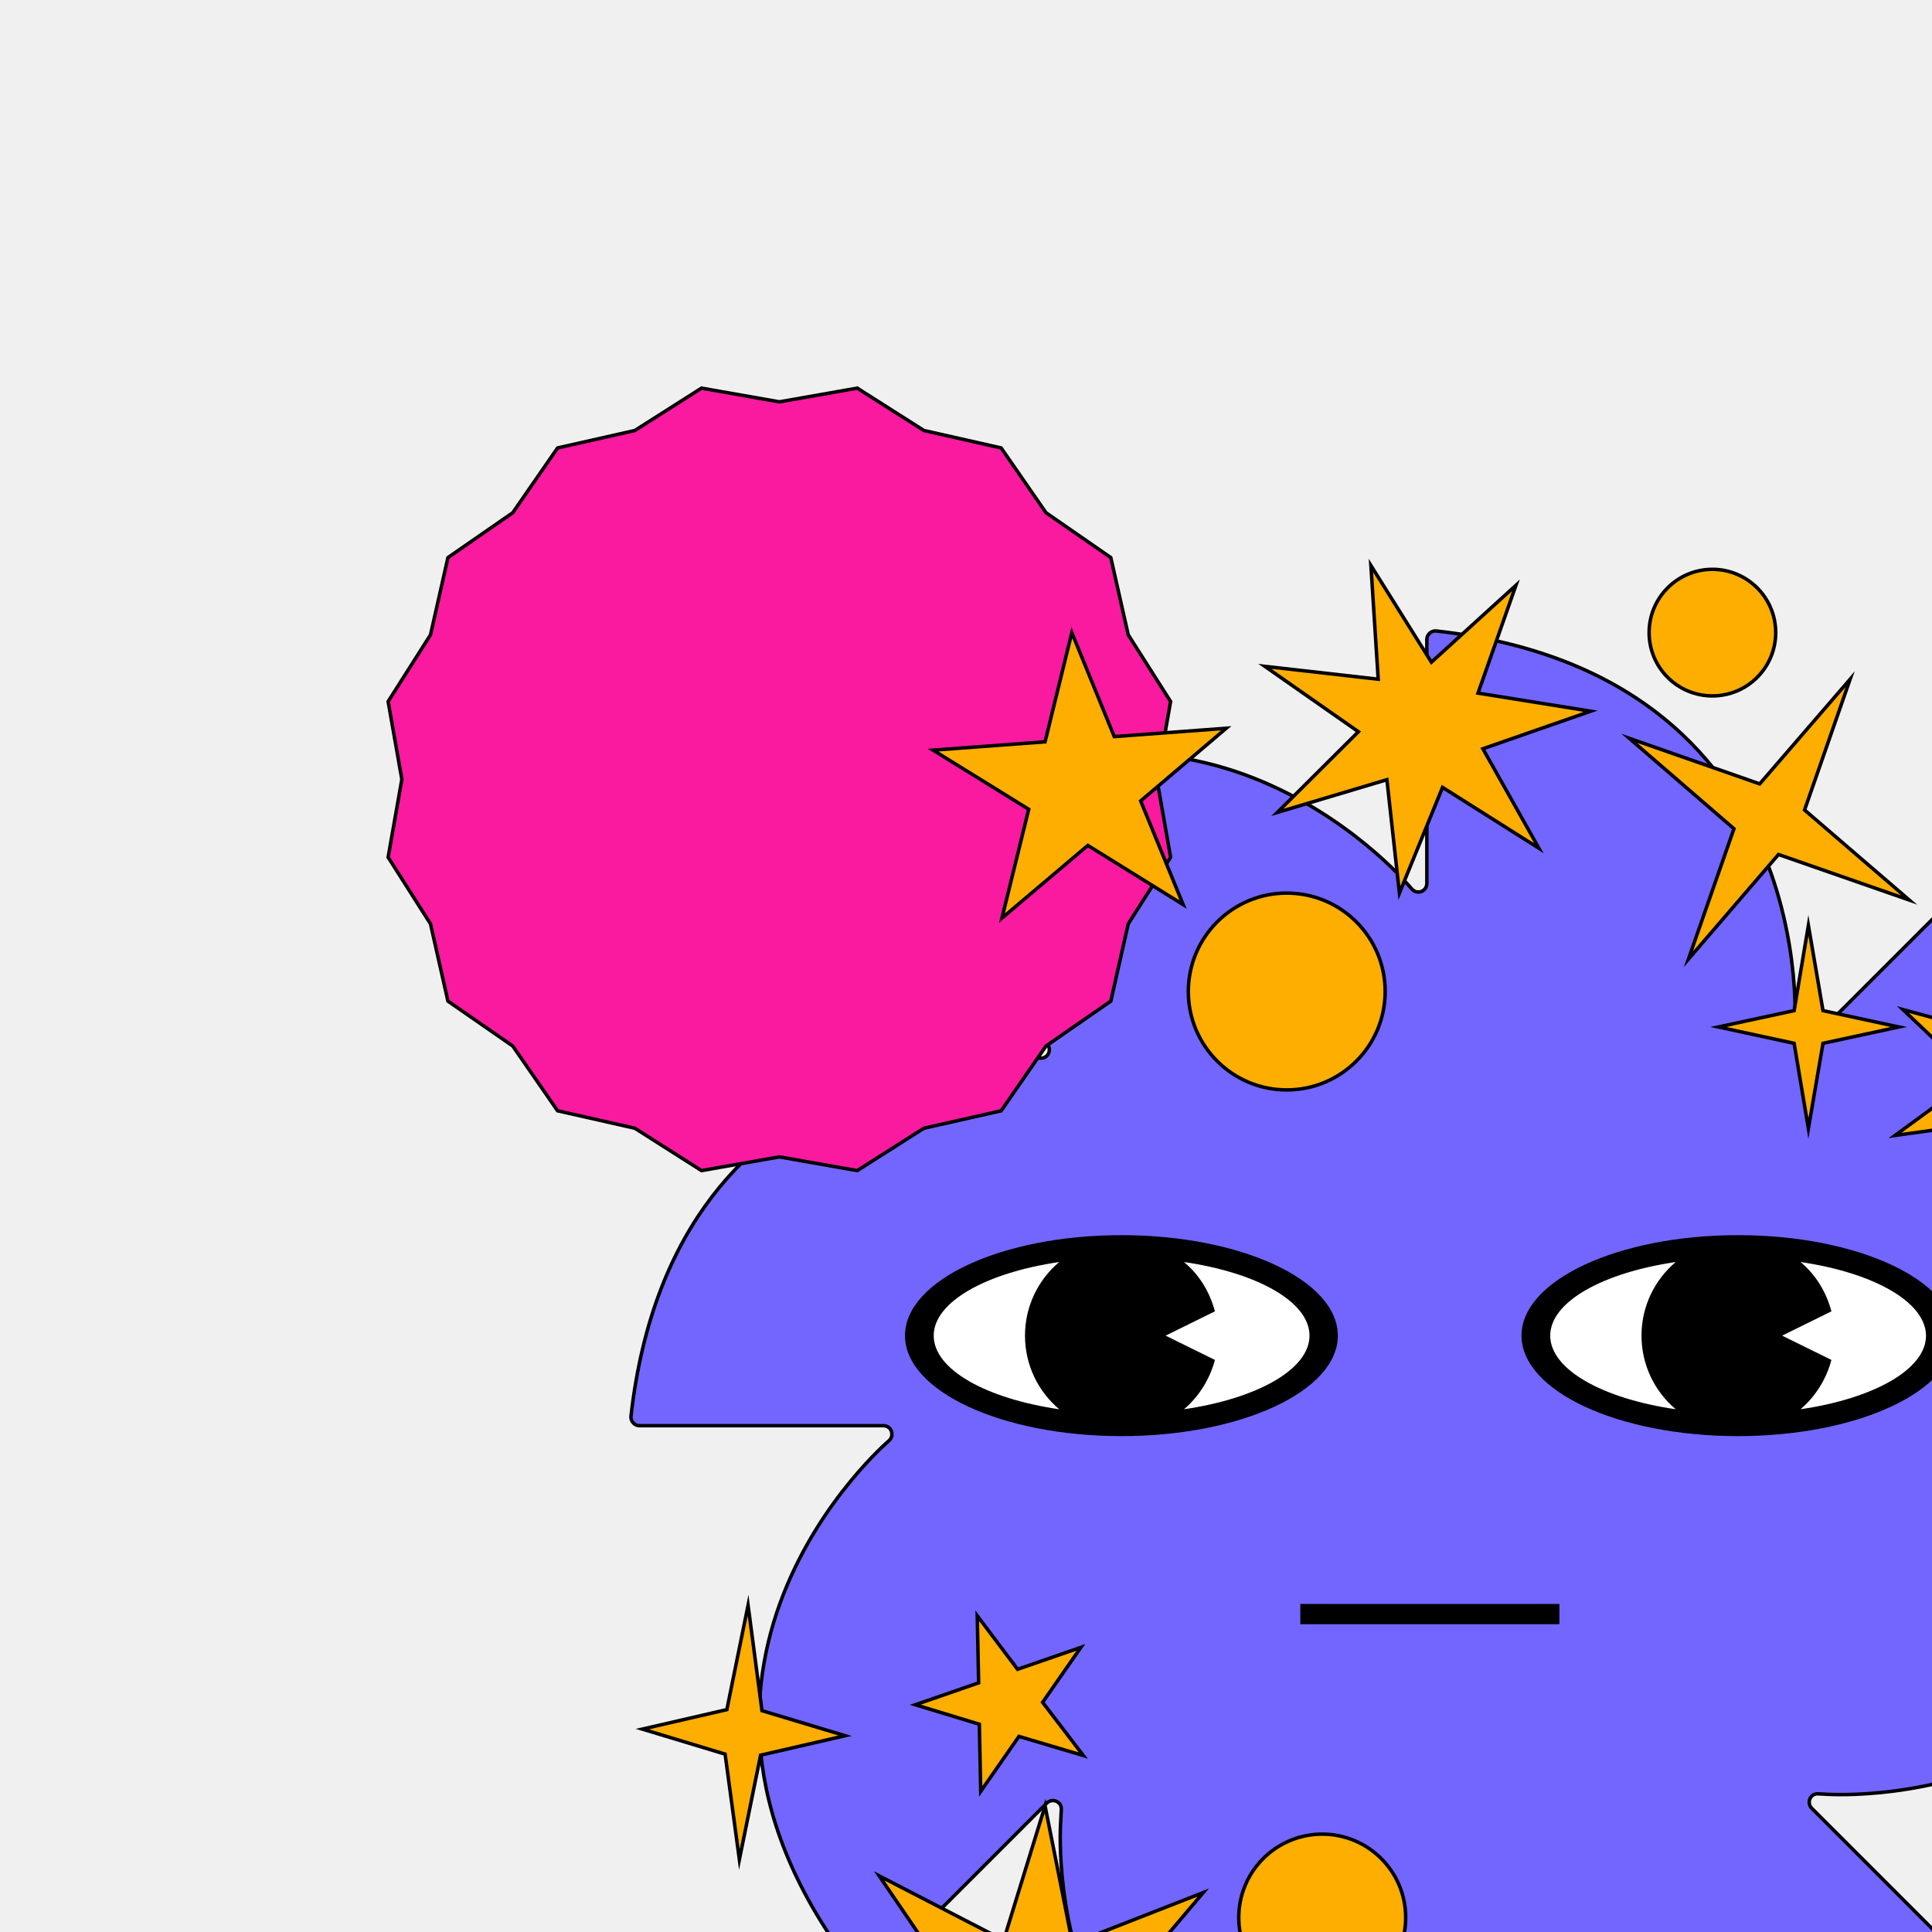
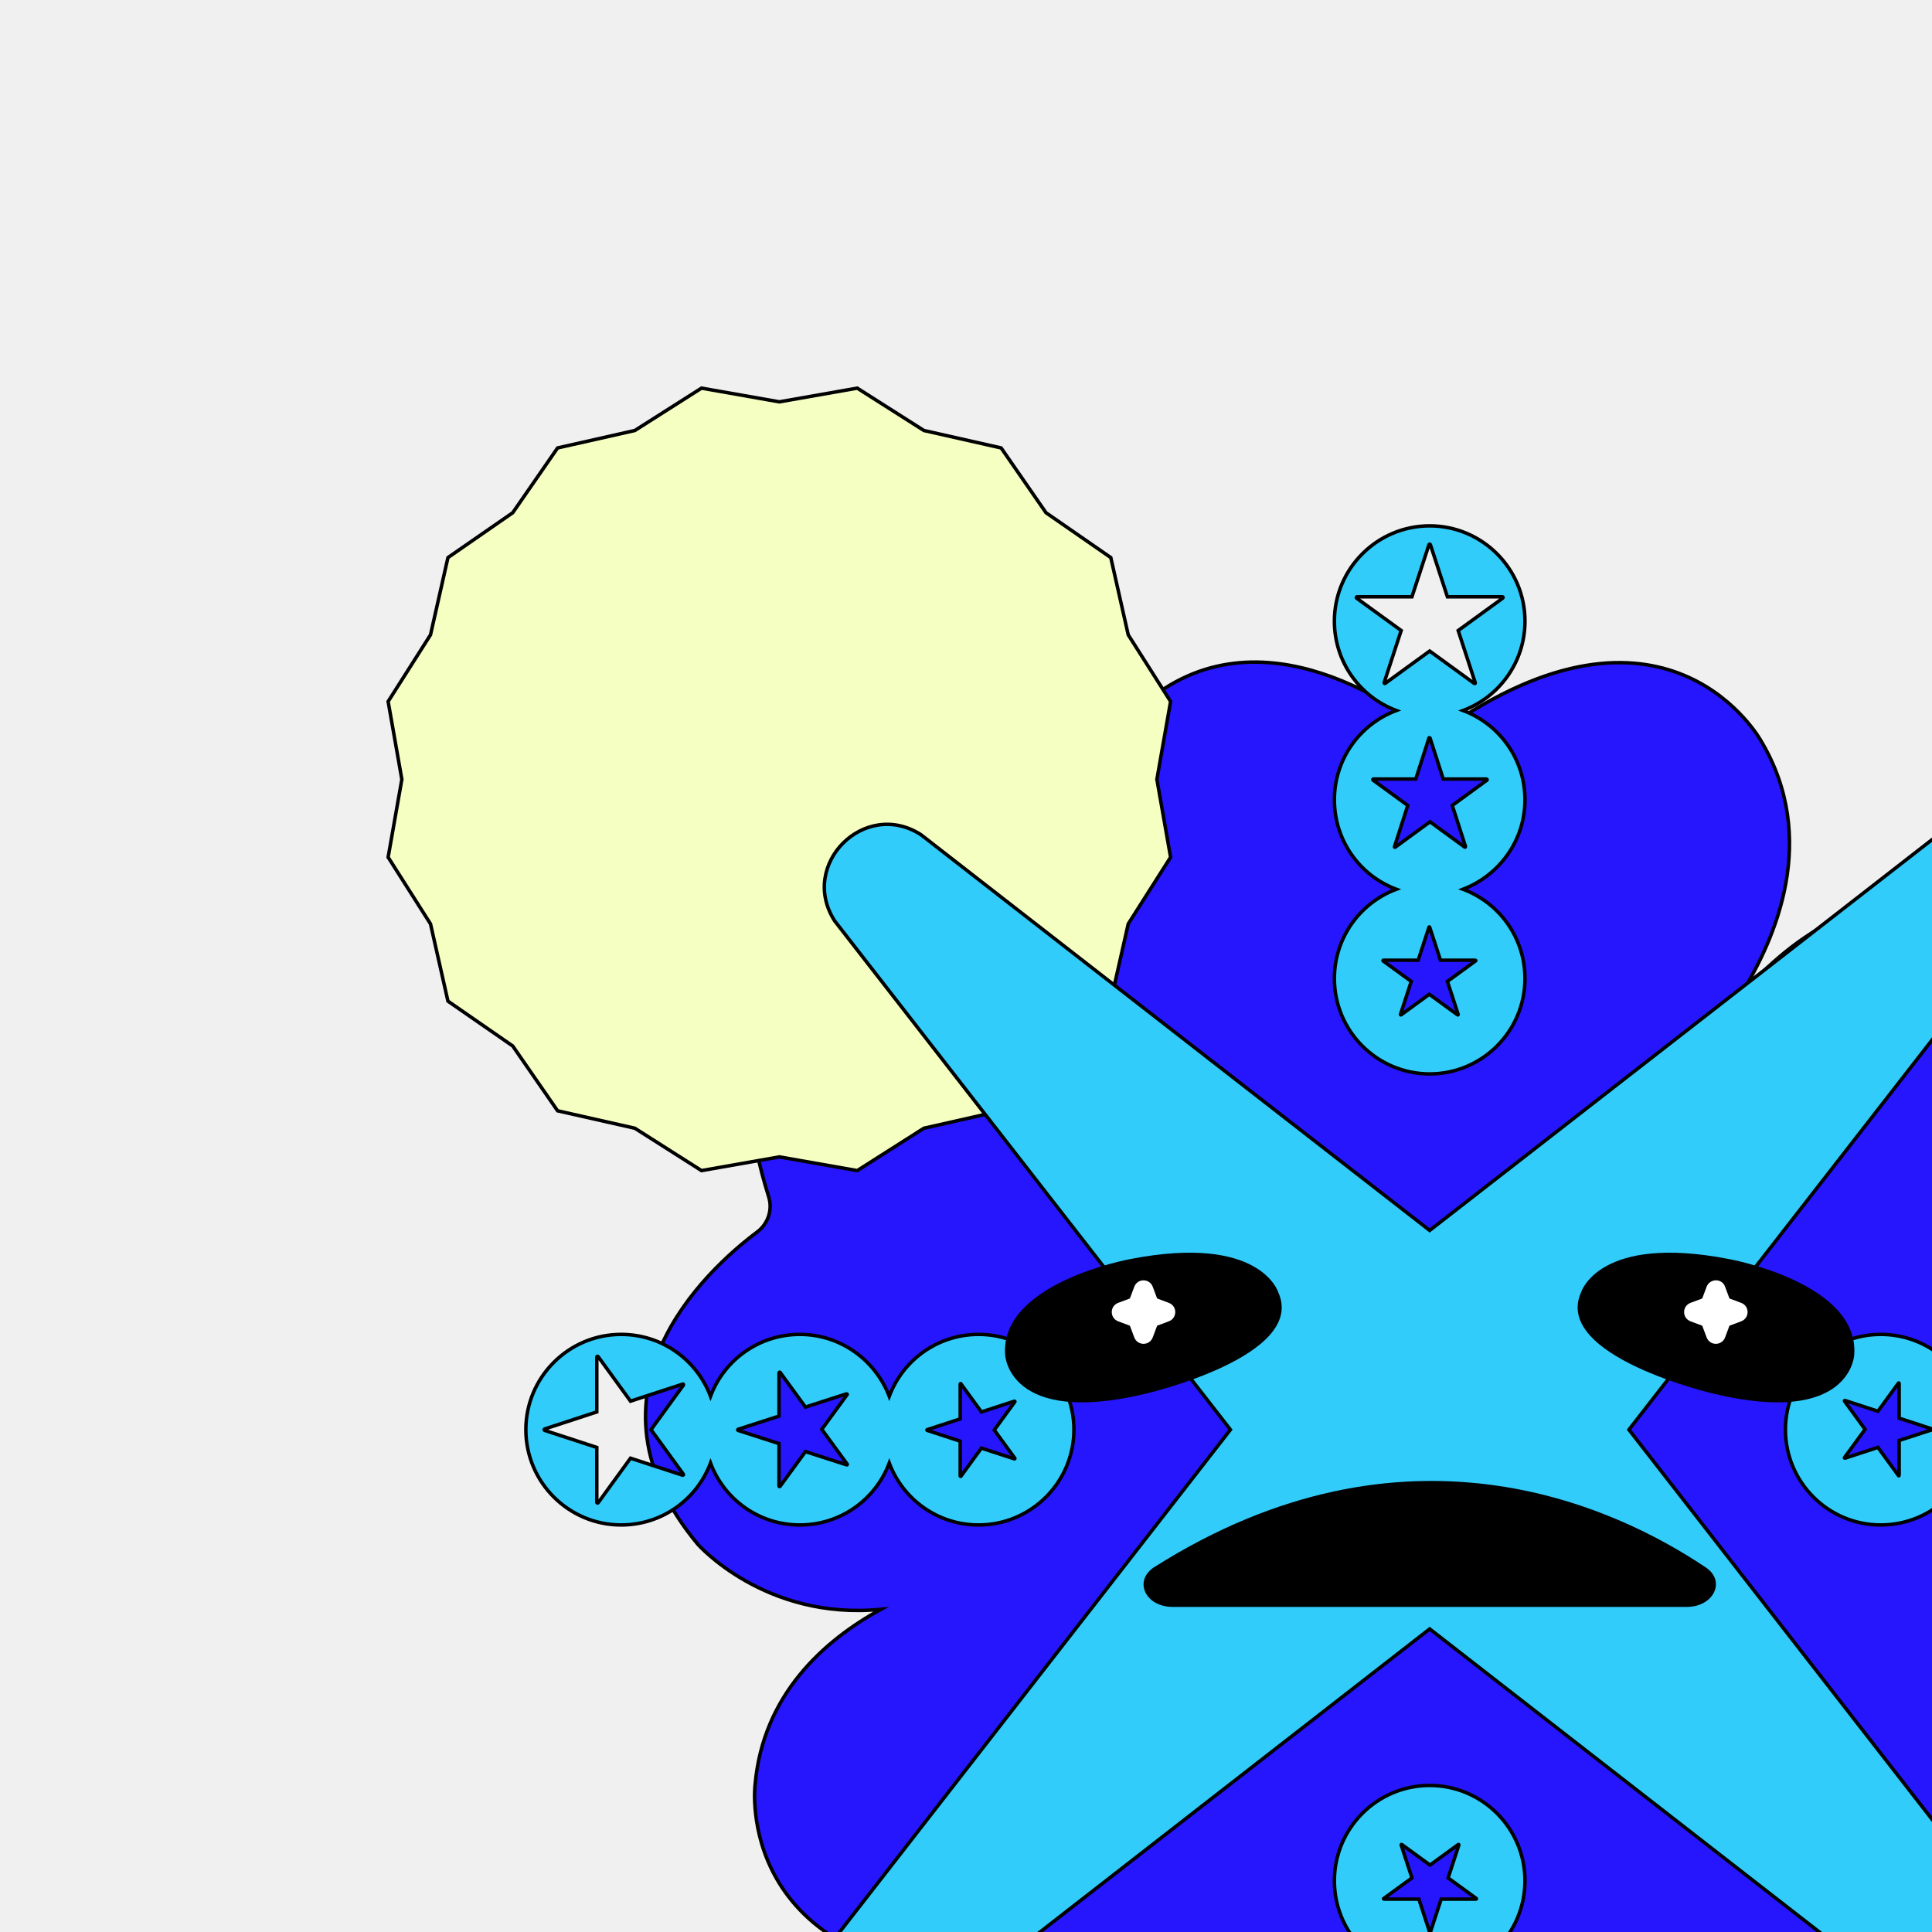
<svg xmlns="http://www.w3.org/2000/svg" height="100%" width="100%" viewBox="0 0 1000 1000" style="background-color: transparent">
  <style>
    #id-hero {
      transform-origin: 300px 300px;
      transform: translate(200px, 200px) scale(1.8);
    }
  </style>
  <g id="id-hero">
    <style>
      @keyframes moveBG {
        0% {
          transform-origin: 300px 300px;
          transform: translate(0px, 0px) rotate(0deg);
        }
        100% {
          transform-origin: 300px 300px;
          transform: translate(0px, 0px) rotate(360deg);
        }
      }
      #id-BG {
        animation: moveBG 12s infinite linear;
        animation-delay: 0s;
        animation-direction: reverse;
      }
    </style>
-     <g id="id-BG" fill="hsl(245,100%,70%)">
+     <g id="id-BG" fill="hsl(244,99%,54%)">
      <g stroke="black" stroke-width="1" stroke-miterlimit="10">
-         <path d="M525.793 298.935H454.276C452.031 298.935 450.95 296.191 452.613 294.611C453.195 294.029 453.86 293.53 454.442 292.948C454.442 292.948 532.612 226.503 462.758 138.854C461.844 137.69 460.097 137.606 459.099 138.688L409.038 188.749C407.458 190.329 404.713 189.165 404.88 186.92C404.88 186.338 404.963 185.756 404.963 185.173C404.963 185.173 413.279 82.971 301.929 70.331C300.515 70.165 299.184 71.329 299.184 72.742V142.929C299.184 145.174 296.44 146.255 294.943 144.592C294.444 144.01 293.945 143.511 293.447 142.929C293.447 142.929 227.002 64.759 139.353 134.613C138.189 135.527 138.105 137.274 139.186 138.272L189.914 188.999C191.494 190.579 190.329 193.323 188.084 193.157C187.086 193.074 186.088 193.074 185.173 193.074C185.173 193.074 82.971 184.758 70.331 296.108C70.165 297.521 71.329 298.852 72.742 298.852H142.929C145.174 298.852 146.172 301.596 144.592 303.093C144.592 303.093 144.592 303.093 144.509 303.176C144.509 303.176 66.339 369.62 136.193 457.27C137.108 458.434 138.854 458.517 139.852 457.436L189.914 407.374C191.494 405.794 194.238 406.959 194.071 409.204C193.988 410.368 193.988 411.449 193.905 412.613C193.905 412.613 185.589 514.816 296.939 527.456C298.353 527.622 299.683 526.458 299.683 525.044V454.027C299.683 451.781 302.428 450.7 303.925 452.363C304.424 452.946 305.006 453.528 305.505 454.11C305.505 454.11 371.949 532.279 459.598 462.426C460.762 461.511 460.846 459.765 459.765 458.767L409.869 408.871C408.289 407.291 409.453 404.547 411.699 404.713C412.281 404.713 412.863 404.796 413.445 404.796C413.445 404.796 515.647 413.112 528.288 301.762C528.454 300.266 527.29 298.935 525.793 298.935Z" />
+         <path d="M488.787 242.969C485.71 240.64 484.463 236.649 485.627 232.907C508.163 160.808 455.773 149.332 455.773 149.332C424.588 141.348 402.138 160.724 389.249 175.194C399.561 158.895 412.034 129.872 395.236 101.848C395.236 101.848 369.207 54.863 306.589 96.942C303.346 99.104 299.188 99.02 296.111 96.775C281.142 85.798 236.319 59.187 204.968 106.089C204.968 106.089 184.927 137.773 208.627 174.529C195.571 160.142 170.454 141.515 139.769 149.415C139.769 149.415 87.378 160.974 109.914 232.99C111.079 236.649 109.831 240.64 106.754 243.052C91.786 254.195 53.45 289.621 89.54 332.947C89.54 332.947 108.833 354.901 142.18 351.658C125.964 360.556 108.251 376.106 106.006 402.218C106.006 402.218 99.603 455.523 175.111 458.018C178.936 458.184 182.346 460.679 183.51 464.338C189.248 481.968 210.038 529.867 262.844 510.076C262.844 510.076 291.534 498.516 298.436 463.673C305.421 498.516 334.028 510.076 334.028 510.076C386.834 529.867 407.624 482.051 413.362 464.338C414.526 460.679 417.936 458.184 421.761 458.018C497.186 455.523 490.866 402.218 490.866 402.218C488.704 376.273 471.157 360.722 455.024 351.824C487.207 354.069 505.668 332.947 505.668 332.947C541.842 289.621 503.506 254.195 488.787 242.969Z" />
      </g>
    </g>
    <style>
      @keyframes moveCore {
        0% {
          transform-origin: 113px 113px;
          transform: translate(187px, 187px) rotate(0deg);
        }
        100% {
          transform-origin: 113px 113px;
          transform: translate(187px, 187px) rotate(360deg);
        }
      }
      #id-Core {
        animation: moveCore 34s infinite linear;
        animation-delay: 0s;
        animation-direction: normal;
      }
    </style>
-     <g id="id-Core" fill="hsl(324,95%,54%)">
+     <g id="id-Core" fill="hsl(70,100%,88%)">
      <g stroke="black" stroke-width="1" stroke-miterlimit="10">
        <path d="M113 4.441L135.393 0.5L154.561 12.682L176.774 17.697L189.672 36.328L208.303 49.226L213.318 71.439L225.5 90.607L221.559 113L225.5 135.393L213.318 154.561L208.303 176.774L189.672 189.672L176.774 208.303L154.561 213.318L135.393 225.5L113 221.559L90.607 225.5L71.439 213.318L49.226 208.303L36.328 189.672L17.697 176.774L12.682 154.561L0.5 135.393L4.441 113L0.5 90.607L12.682 71.439L17.697 49.226L36.328 36.328L49.226 17.697L71.439 12.682L90.607 0.5L113 4.441Z" />
      </g>
    </g>
-     <g id="id-FG" fill="hsl(41,99%,50%)">
+     <style>
+       @keyframes moveFG {
+         0% {
+           transform-origin: 300px 300px;
+           transform: translate(0px, 0px) rotate(0deg);
+         }
+         100% {
+           transform-origin: 300px 300px;
+           transform: translate(0px, 0px) rotate(360deg);
+         }
+       }
+       #id-FG {
+         animation: moveFG 8s infinite linear;
+         animation-delay: 0s;
+         animation-direction: normal;
+       }
+     </style>
+     <g id="id-FG" fill="hsl(194,96%,59%)">
      <g stroke="black" stroke-width="1" stroke-miterlimit="10">
-         <path d="M434.9 184.2L413.1 188.9L408.9 213.4L404.8 188.9L383 184.2L404.8 179.5L408.9 155L413.1 179.5L434.9 184.2Z" />
-         <path d="M437.9 147.7L400.3 134.6L374.4 164.7L387.5 127.2L357.4 101.2L394.9 114.3L420.9 84.2L407.8 121.8L437.9 147.7Z" />
-         <path d="M311.2 543.9L292.3 519.1L262.9 529.3L280.7 503.7L261.8 478.9L291.7 487.9L309.5 462.3L310.1 493.5L340 502.5L310.5 512.7L311.2 543.9Z" />
-         <path d="M170.9 404L170.5 384.7L152.1 379.1L170.3 372.8L169.9 353.5L181.5 368.9L199.7 362.6L188.7 378.4L200.4 393.7L181.9 388.2L170.9 404Z" />
-         <path d="M104 350.5L108 380.8L131.9 388L107.6 393.6L101.5 423.6L97.4 393.3L73.6 386.1L97.9 380.5L104 350.5Z" />
-         <path d="M283.1 51.5L300.5 79.3L324.8 57.2L313.9 88.2L346.3 93.4L315.3 104.2L331.4 132.8L303.7 115.3L291.3 145.7L287.7 113.1L256.2 122.5L279.5 99.3L252.6 80.5L285.2 84.2L283.1 51.5Z" />
-         <path d="M189.4 408.2L197.3 447.8L234.9 433.1L208.8 463.9L243.8 484.1L203.4 482.9L209.4 522.8L185.2 490.6L157.7 520.2L167.8 481.1L127.6 478.1L164.4 461.6L141.7 428.3L177.5 446.8L189.4 408.2Z" />
-         <path d="M500.6 168.7L487.3 193.6L514.2 202.3L486.4 207.5L496.5 233.9L475.1 215.4L460.7 239.7L461.8 211.5L433.8 215.4L456.6 198.7L436.1 179.2L463.4 186.6L465.8 158.4L477 184.4L500.6 168.7Z" />
-         <path d="M229.1 149L201.7 132L177 152.9L184.7 121.6L157.2 104.6L189.4 102.2L197.1 70.8L209.3 100.7L241.5 98.3L216.9 119.2L229.1 149Z" />
-         <path d="M102.7 474.4C110.708 474.4 117.2 467.908 117.2 459.9C117.2 451.892 110.708 445.4 102.7 445.4C94.692 445.4 88.2 451.892 88.2 459.9C88.2 467.908 94.692 474.4 102.7 474.4Z" />
-         <path d="M258.9 202.3C274.53 202.3 287.2 189.63 287.2 174C287.2 158.371 274.53 145.7 258.9 145.7C243.27 145.7 230.6 158.371 230.6 174C230.6 189.63 243.27 202.3 258.9 202.3Z" />
-         <path d="M381.3 89C391.352 89 399.5 80.852 399.5 70.8C399.5 60.748 391.352 52.6 381.3 52.6C371.248 52.6 363.1 60.748 363.1 70.8C363.1 80.852 371.248 89 381.3 89Z" />
-         <path d="M269.1 464.3C282.355 464.3 293.1 453.555 293.1 440.3C293.1 427.045 282.355 416.3 269.1 416.3C255.845 416.3 245.1 427.045 245.1 440.3C245.1 453.555 255.845 464.3 269.1 464.3Z" />
-         <path d="M384.7 514.8C396.685 514.8 406.4 505.084 406.4 493.1C406.4 481.115 396.685 471.4 384.7 471.4C372.715 471.4 363 481.115 363 493.1C363 505.084 372.715 514.8 384.7 514.8Z" />
+         <path d="M300 242.7L446.3 128.9C462.5 118.5 481.5 137.5 471.1 153.7L357.3 300L471.1 446.3C481.5 462.5 462.5 481.5 446.3 471.1L300 357.3L153.7 471.1C137.5 481.5 118.5 462.5 128.9 446.3L242.7 300L128.9 153.7C118.5 137.5 137.5 118.5 153.7 128.9L300 242.7Z" />
+         <path d="M327.4 118.9C327.4 107.1 320 97.1 309.6 93.2C320 89.3 327.4 79.3 327.4 67.5C327.4 52.4 315.1 40.1 300 40.1C284.9 40.1 272.6 52.4 272.6 67.5C272.6 79.3 280 89.3 290.4 93.2C280 97.1 272.6 107.1 272.6 118.9C272.6 130.7 280 140.7 290.4 144.6C280 148.5 272.6 158.5 272.6 170.3C272.6 185.4 284.9 197.7 300 197.7C315.1 197.7 327.4 185.4 327.4 170.3C327.4 158.5 320 148.5 309.6 144.6C320 140.6 327.4 130.6 327.4 118.9ZM286.9 85.2L291.8 70.2L279 60.9C278.8 60.8 278.9 60.5 279.1 60.5H294.9L299.8 45.5C299.9 45.3 300.1 45.3 300.2 45.5L305.1 60.5H320.9C321.1 60.5 321.2 60.7 321 60.9L308.2 70.2L313.1 85.2C313.2 85.4 313 85.5 312.8 85.4L300 76.1L287.2 85.4C287.1 85.5 286.9 85.4 286.9 85.2ZM313.2 165.2L305.1 171.1L308.2 180.6C308.2 180.7 308.1 180.8 308 180.7L299.9 174.8L291.8 180.7C291.7 180.8 291.6 180.7 291.6 180.6L294.7 171.1L286.6 165.2C286.5 165.1 286.6 165 286.7 165H296.7L299.8 155.5C299.8 155.4 300 155.4 300 155.5L303.1 165H313.1C313.3 165 313.3 165.2 313.2 165.2ZM316.5 113.2L306.5 120.5L310.3 132.3C310.3 132.4 310.2 132.6 310.1 132.5L300.1 125.2L290.1 132.5C290 132.6 289.8 132.5 289.9 132.3L293.7 120.5L283.7 113.2C283.6 113.1 283.6 112.9 283.8 112.9H296L299.8 101.1C299.8 101 300 101 300.1 101.1L303.9 112.9H316.3C316.5 112.9 316.6 113.1 316.5 113.2Z" />
+         <path d="M118.9 272.6C107.1 272.6 97.1 280 93.2 290.4C89.3 280 79.3 272.6 67.5 272.6C52.4 272.6 40.1 284.9 40.1 300C40.1 315.1 52.4 327.4 67.5 327.4C79.3 327.4 89.3 320 93.2 309.6C97.1 320 107.1 327.4 118.9 327.4C130.7 327.4 140.7 320 144.6 309.6C148.5 320 158.5 327.4 170.3 327.4C185.4 327.4 197.7 315.1 197.7 300C197.7 284.9 185.4 272.6 170.3 272.6C158.5 272.6 148.5 280 144.6 290.4C140.6 280 130.6 272.6 118.9 272.6ZM85.2 313.1L70.2 308.2L60.9 321C60.8 321.2 60.5 321.1 60.5 320.9V305.1L45.5 300.2C45.3 300.1 45.3 299.9 45.5 299.8L60.5 294.9V279.1C60.5 278.9 60.7 278.8 60.9 279L70.2 291.8L85.2 286.9C85.4 286.8 85.5 287 85.4 287.2L76.1 300L85.4 312.8C85.5 312.9 85.4 313.1 85.2 313.1ZM165.2 286.8L171.1 294.9L180.6 291.8C180.7 291.8 180.8 291.9 180.7 292L174.8 300.1L180.7 308.2C180.8 308.3 180.7 308.4 180.6 308.4L171.1 305.3L165.2 313.4C165.1 313.5 165 313.4 165 313.3V303.3L155.5 300.2C155.4 300.2 155.4 300 155.5 300L165 296.9V286.9C165 286.7 165.2 286.7 165.2 286.8ZM113.2 283.5L120.5 293.5L132.3 289.7C132.4 289.7 132.6 289.8 132.5 289.9L125.2 299.9L132.5 309.9C132.6 310 132.5 310.2 132.3 310.1L120.5 306.3L113.2 316.3C113.1 316.4 112.9 316.4 112.9 316.2V304L101.1 300.2C101 300.2 101 300 101.1 299.9L112.9 296.1V283.7C112.9 283.5 113.1 283.4 113.2 283.5Z" />
+         <path d="M272.6 481.1C272.6 492.9 280 502.9 290.4 506.8C280 510.7 272.6 520.7 272.6 532.5C272.6 547.6 284.9 559.9 300 559.9C315.1 559.9 327.4 547.6 327.4 532.5C327.4 520.7 320 510.7 309.6 506.8C320 502.9 327.4 492.9 327.4 481.1C327.4 469.3 320 459.3 309.6 455.4C320 451.5 327.4 441.5 327.4 429.7C327.4 414.6 315.1 402.3 300 402.3C284.9 402.3 272.6 414.6 272.6 429.7C272.6 441.5 280 451.5 290.4 455.4C280 459.4 272.6 469.4 272.6 481.1ZM313.1 514.8L308.2 529.8L321 539.1C321.2 539.2 321.1 539.5 320.9 539.5H305.1L300.2 554.5C300.1 554.7 299.9 554.7 299.8 554.5L294.9 539.5H279.1C278.9 539.5 278.8 539.3 279 539.1L291.8 529.8L286.9 514.8C286.8 514.6 287 514.5 287.2 514.6L300 523.9L312.8 514.6C312.9 514.5 313.1 514.6 313.1 514.8ZM286.8 434.8L294.9 428.9L291.8 419.4C291.8 419.3 291.9 419.2 292 419.3L300.1 425.2L308.2 419.3C308.3 419.2 308.4 419.3 308.4 419.4L305.3 428.9L313.4 434.8C313.5 434.9 313.4 435 313.3 435H303.3L300.2 444.5C300.2 444.6 300 444.6 300 444.5L296.9 435H286.9C286.7 435 286.7 434.8 286.8 434.8ZM283.5 486.8L293.5 479.5L289.7 467.7C289.7 467.6 289.8 467.4 289.9 467.5L299.9 474.8L309.9 467.5C310 467.4 310.2 467.5 310.1 467.7L306.3 479.5L316.3 486.8C316.4 486.9 316.4 487.1 316.2 487.1H304L300.2 498.9C300.2 499 300 499 299.9 498.9L296.1 487.1H283.7C283.5 487.1 283.4 486.9 283.5 486.8Z" />
+         <path d="M481.1 327.4C492.9 327.4 502.9 320 506.8 309.6C510.7 320 520.7 327.4 532.5 327.4C547.6 327.4 559.9 315.1 559.9 300C559.9 284.9 547.6 272.6 532.5 272.6C520.7 272.6 510.7 280 506.8 290.4C502.9 280 492.9 272.6 481.1 272.6C469.3 272.6 459.3 280 455.4 290.4C451.5 280 441.5 272.6 429.7 272.6C414.6 272.6 402.3 284.9 402.3 300C402.3 315.1 414.6 327.4 429.7 327.4C441.5 327.4 451.5 320 455.4 309.6C459.4 320 469.4 327.4 481.1 327.4ZM514.8 286.9L529.8 291.8L539.1 279C539.2 278.8 539.5 278.9 539.5 279.1V294.9L554.5 299.8C554.7 299.9 554.7 300.1 554.5 300.2L539.5 305.1V320.9C539.5 321.1 539.3 321.2 539.1 321L529.8 308.2L514.8 313.1C514.6 313.2 514.5 313 514.6 312.8L523.9 300L514.6 287.2C514.5 287.1 514.6 286.9 514.8 286.9ZM434.8 313.2L428.9 305.1L419.4 308.2C419.3 308.2 419.2 308.1 419.3 308L425.2 299.9L419.3 291.8C419.2 291.7 419.3 291.6 419.4 291.6L428.9 294.7L434.8 286.6C434.9 286.5 435 286.6 435 286.7V296.7L444.5 299.8C444.6 299.8 444.6 300 444.5 300L435 303.1V313.1C435 313.3 434.8 313.3 434.8 313.2ZM486.8 316.5L479.5 306.5L467.7 310.3C467.6 310.3 467.4 310.2 467.5 310.1L474.8 300.1L467.5 290.1C467.4 290 467.5 289.8 467.7 289.9L479.5 293.7L486.8 283.7C486.9 283.6 487.1 283.6 487.1 283.8V296L498.9 299.8C499 299.8 499 300 498.9 300.1L487.1 303.9V316.3C487.1 316.5 486.9 316.6 486.8 316.5Z" />
      </g>
    </g>
    <g id="id-Face">
      <g>
-         <path d="M211.36 301.852C245.73 301.852 273.593 288.916 273.593 272.958C273.593 257.001 245.73 244.064 211.36 244.064C176.99 244.064 149.127 257.001 149.127 272.958C149.127 288.916 176.99 301.852 211.36 301.852Z" fill="black" />
-         <path d="M183.63 272.958C183.63 264.491 187.44 256.871 193.473 251.791C172.517 254.86 157.382 263.221 157.382 272.958C157.382 282.696 172.411 291.057 193.473 294.126C187.44 289.046 183.63 281.426 183.63 272.958Z" fill="white" />
-         <path d="M229.353 251.791C233.692 255.389 236.761 260.364 238.243 265.973L224.061 272.958L238.243 279.944C236.761 285.553 233.586 290.528 229.353 294.126C250.309 291.057 265.444 282.696 265.444 272.958C265.444 263.221 250.415 254.86 229.353 251.791Z" fill="white" />
-         <path d="M388.64 301.852C423.01 301.852 450.873 288.916 450.873 272.958C450.873 257.001 423.01 244.064 388.64 244.064C354.27 244.064 326.407 257.001 326.407 272.958C326.407 288.916 354.27 301.852 388.64 301.852Z" fill="black" />
-         <path d="M360.91 272.958C360.91 264.491 364.72 256.871 370.753 251.791C349.797 254.86 334.662 263.221 334.662 272.958C334.662 282.696 349.691 291.057 370.753 294.126C364.72 289.046 360.91 281.426 360.91 272.958Z" fill="white" />
-         <path d="M406.633 251.791C410.972 255.389 414.041 260.364 415.523 265.973L401.341 272.958L415.523 279.944C414.041 285.553 410.866 290.528 406.633 294.126C427.589 291.057 442.724 282.696 442.724 272.958C442.618 263.221 427.589 254.86 406.633 251.791Z" fill="white" />
-         <path d="M337.308 350.115H262.798V355.936H337.308V350.115Z" fill="black" />
+         <path d="M226.072 350.961H373.928C381.655 350.961 385.253 343.552 379.432 339.636C352.972 321.855 292.856 293.914 220.78 339.53C214.747 343.447 218.24 350.961 226.072 350.961Z" fill="black" />
+         <path d="M256.447 260.469C256.447 260.469 251.367 243.641 213.9 250.943C213.9 250.943 176.433 257.717 177.915 278.462C177.915 278.462 178.762 299.1 218.24 289.68C218.24 289.68 264.809 278.885 256.447 260.469Z" fill="black" />
+         <path d="M220.356 258.881L221.626 262.268L225.013 263.538C227.448 264.491 227.448 267.878 225.013 268.83L221.626 270.1L220.356 273.487C219.404 275.921 216.017 275.921 215.064 273.487L213.794 270.1L210.407 268.83C207.973 267.878 207.973 264.491 210.407 263.538L213.794 262.268L215.064 258.881C216.017 256.447 219.404 256.447 220.356 258.881Z" fill="white" />
+         <path d="M343.553 260.469C343.553 260.469 348.633 243.641 386.1 250.943C386.1 250.943 423.567 257.717 422.085 278.462C422.085 278.462 421.238 299.1 381.76 289.68C381.76 289.68 335.191 278.885 343.553 260.469Z" fill="black" />
+         <path d="M379.644 258.881L378.374 262.268L374.987 263.538C372.552 264.491 372.552 267.878 374.987 268.83L378.374 270.1L379.644 273.487C380.596 275.921 383.983 275.921 384.936 273.487L386.206 270.1L389.593 268.83C392.027 267.878 392.027 264.491 389.593 263.538L386.206 262.268L384.936 258.881C384.089 256.447 380.596 256.447 379.644 258.881Z" fill="white" />
      </g>
    </g>
  </g>
</svg>
